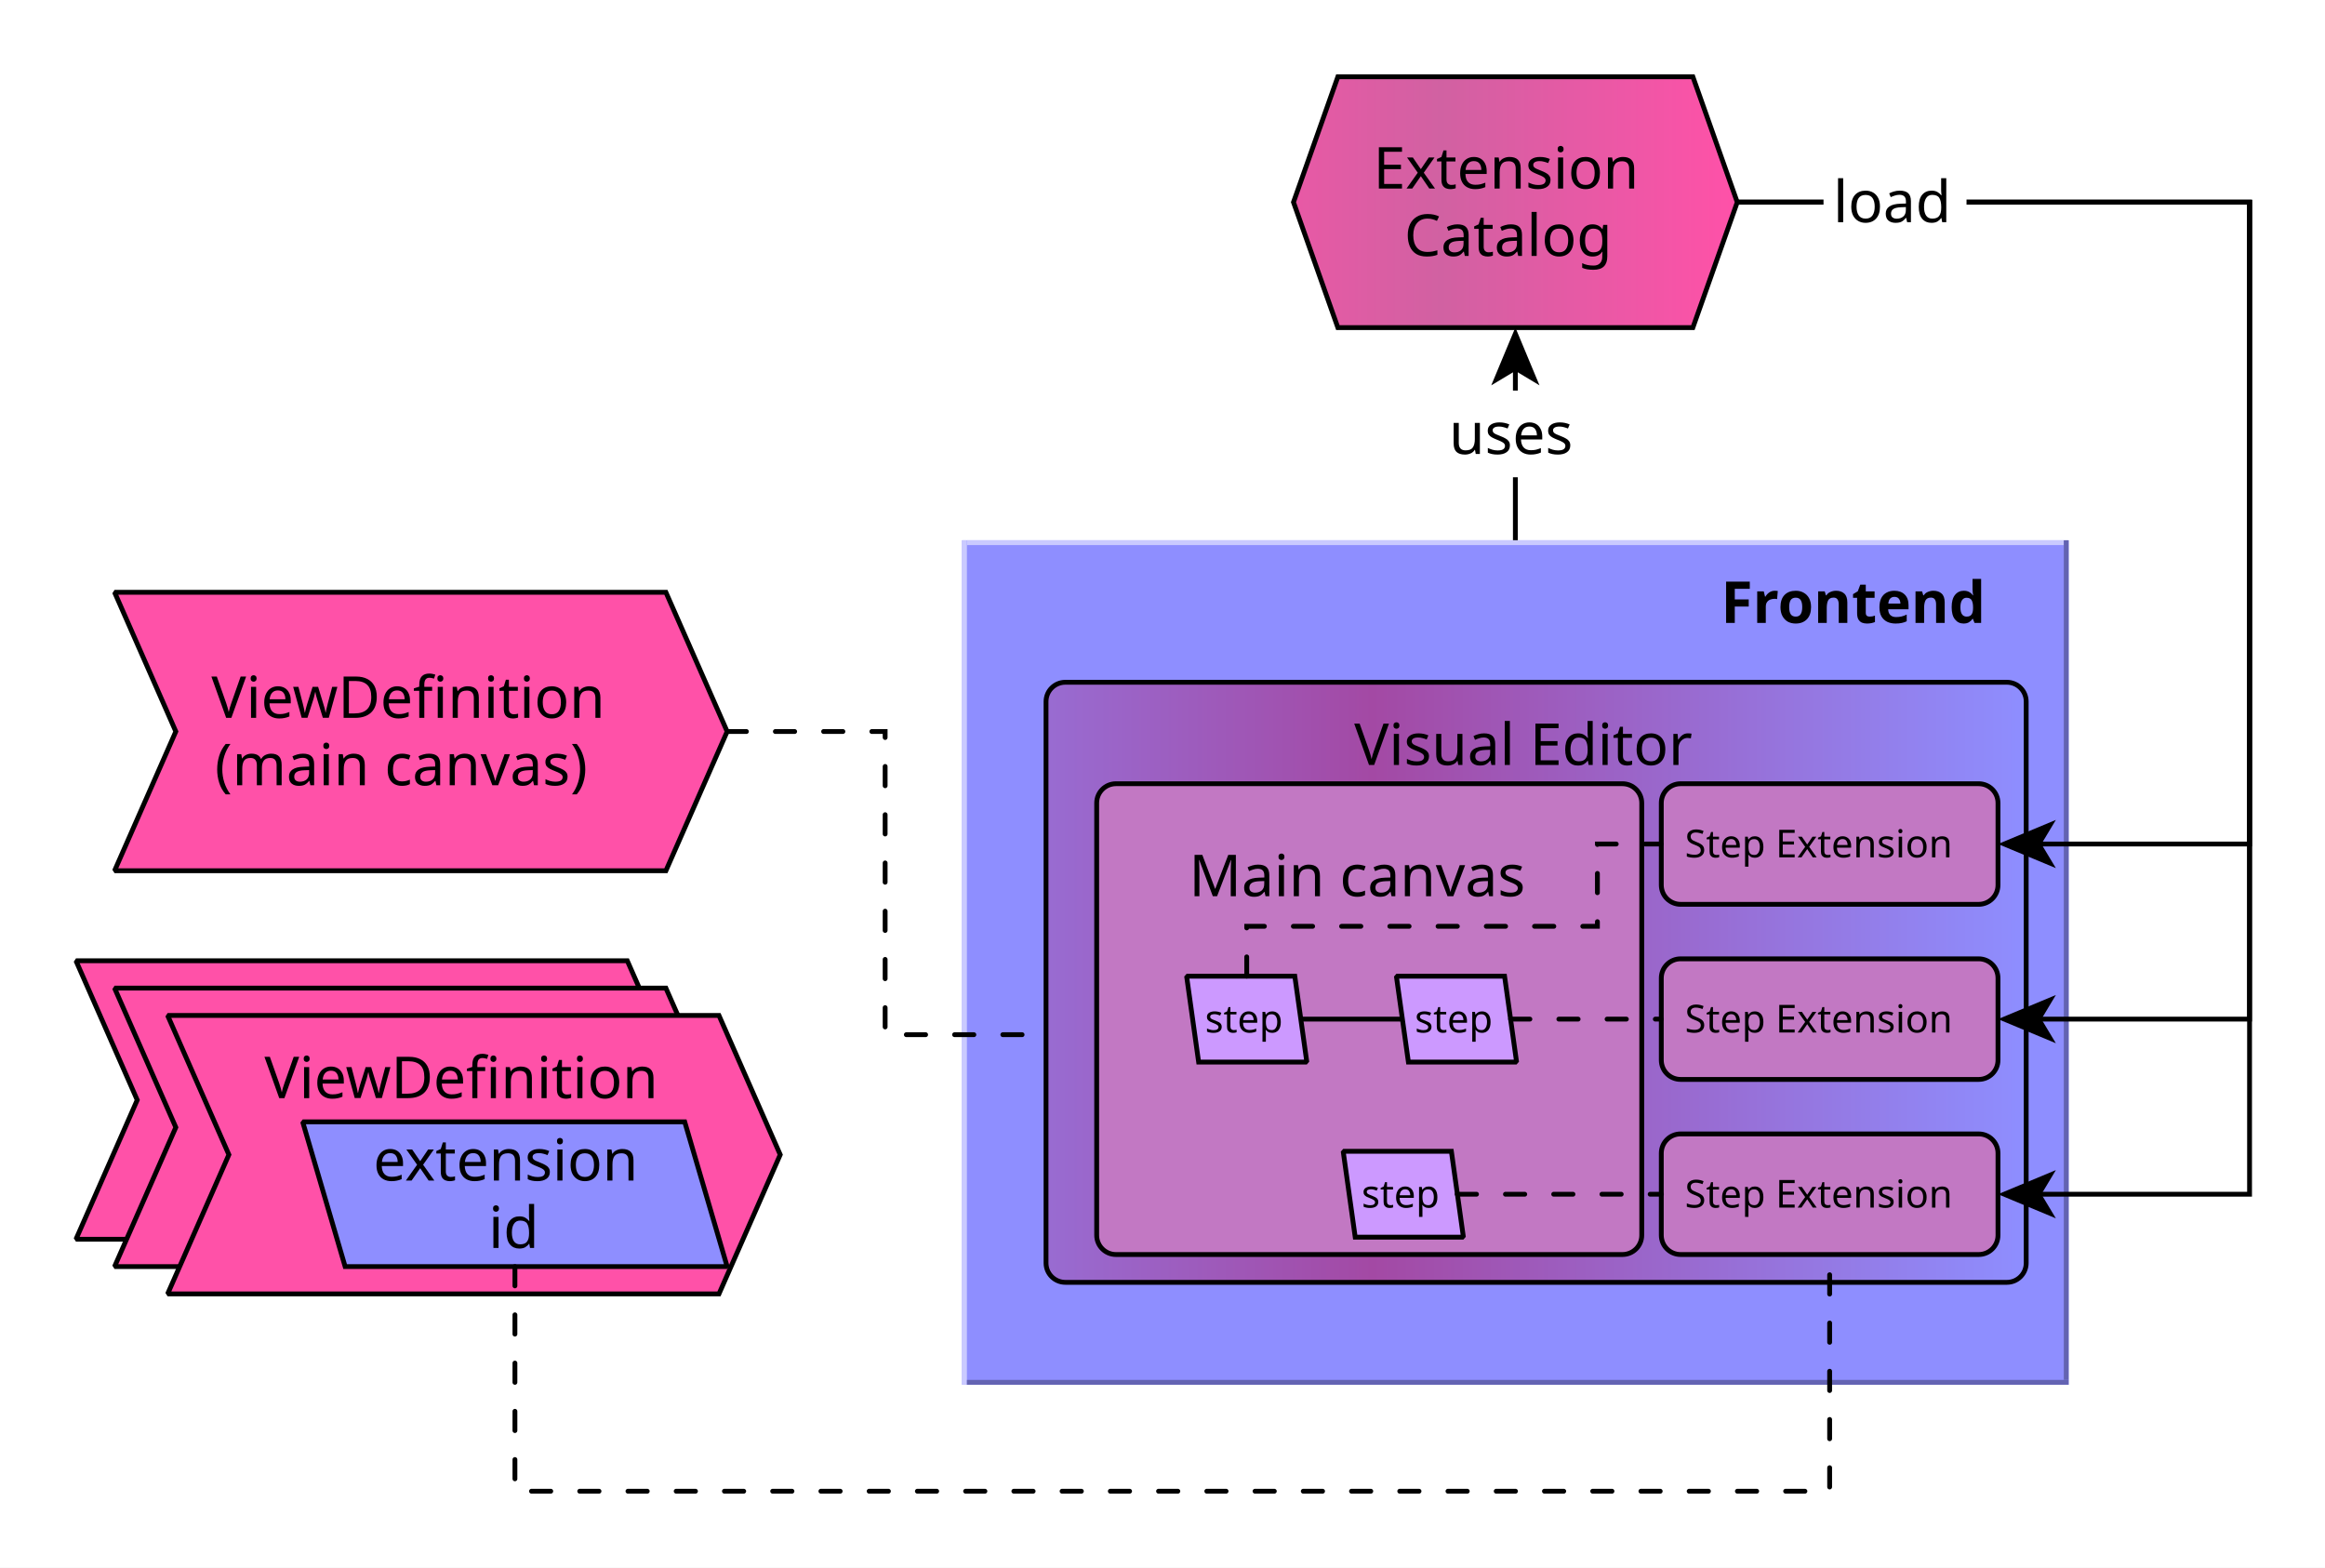
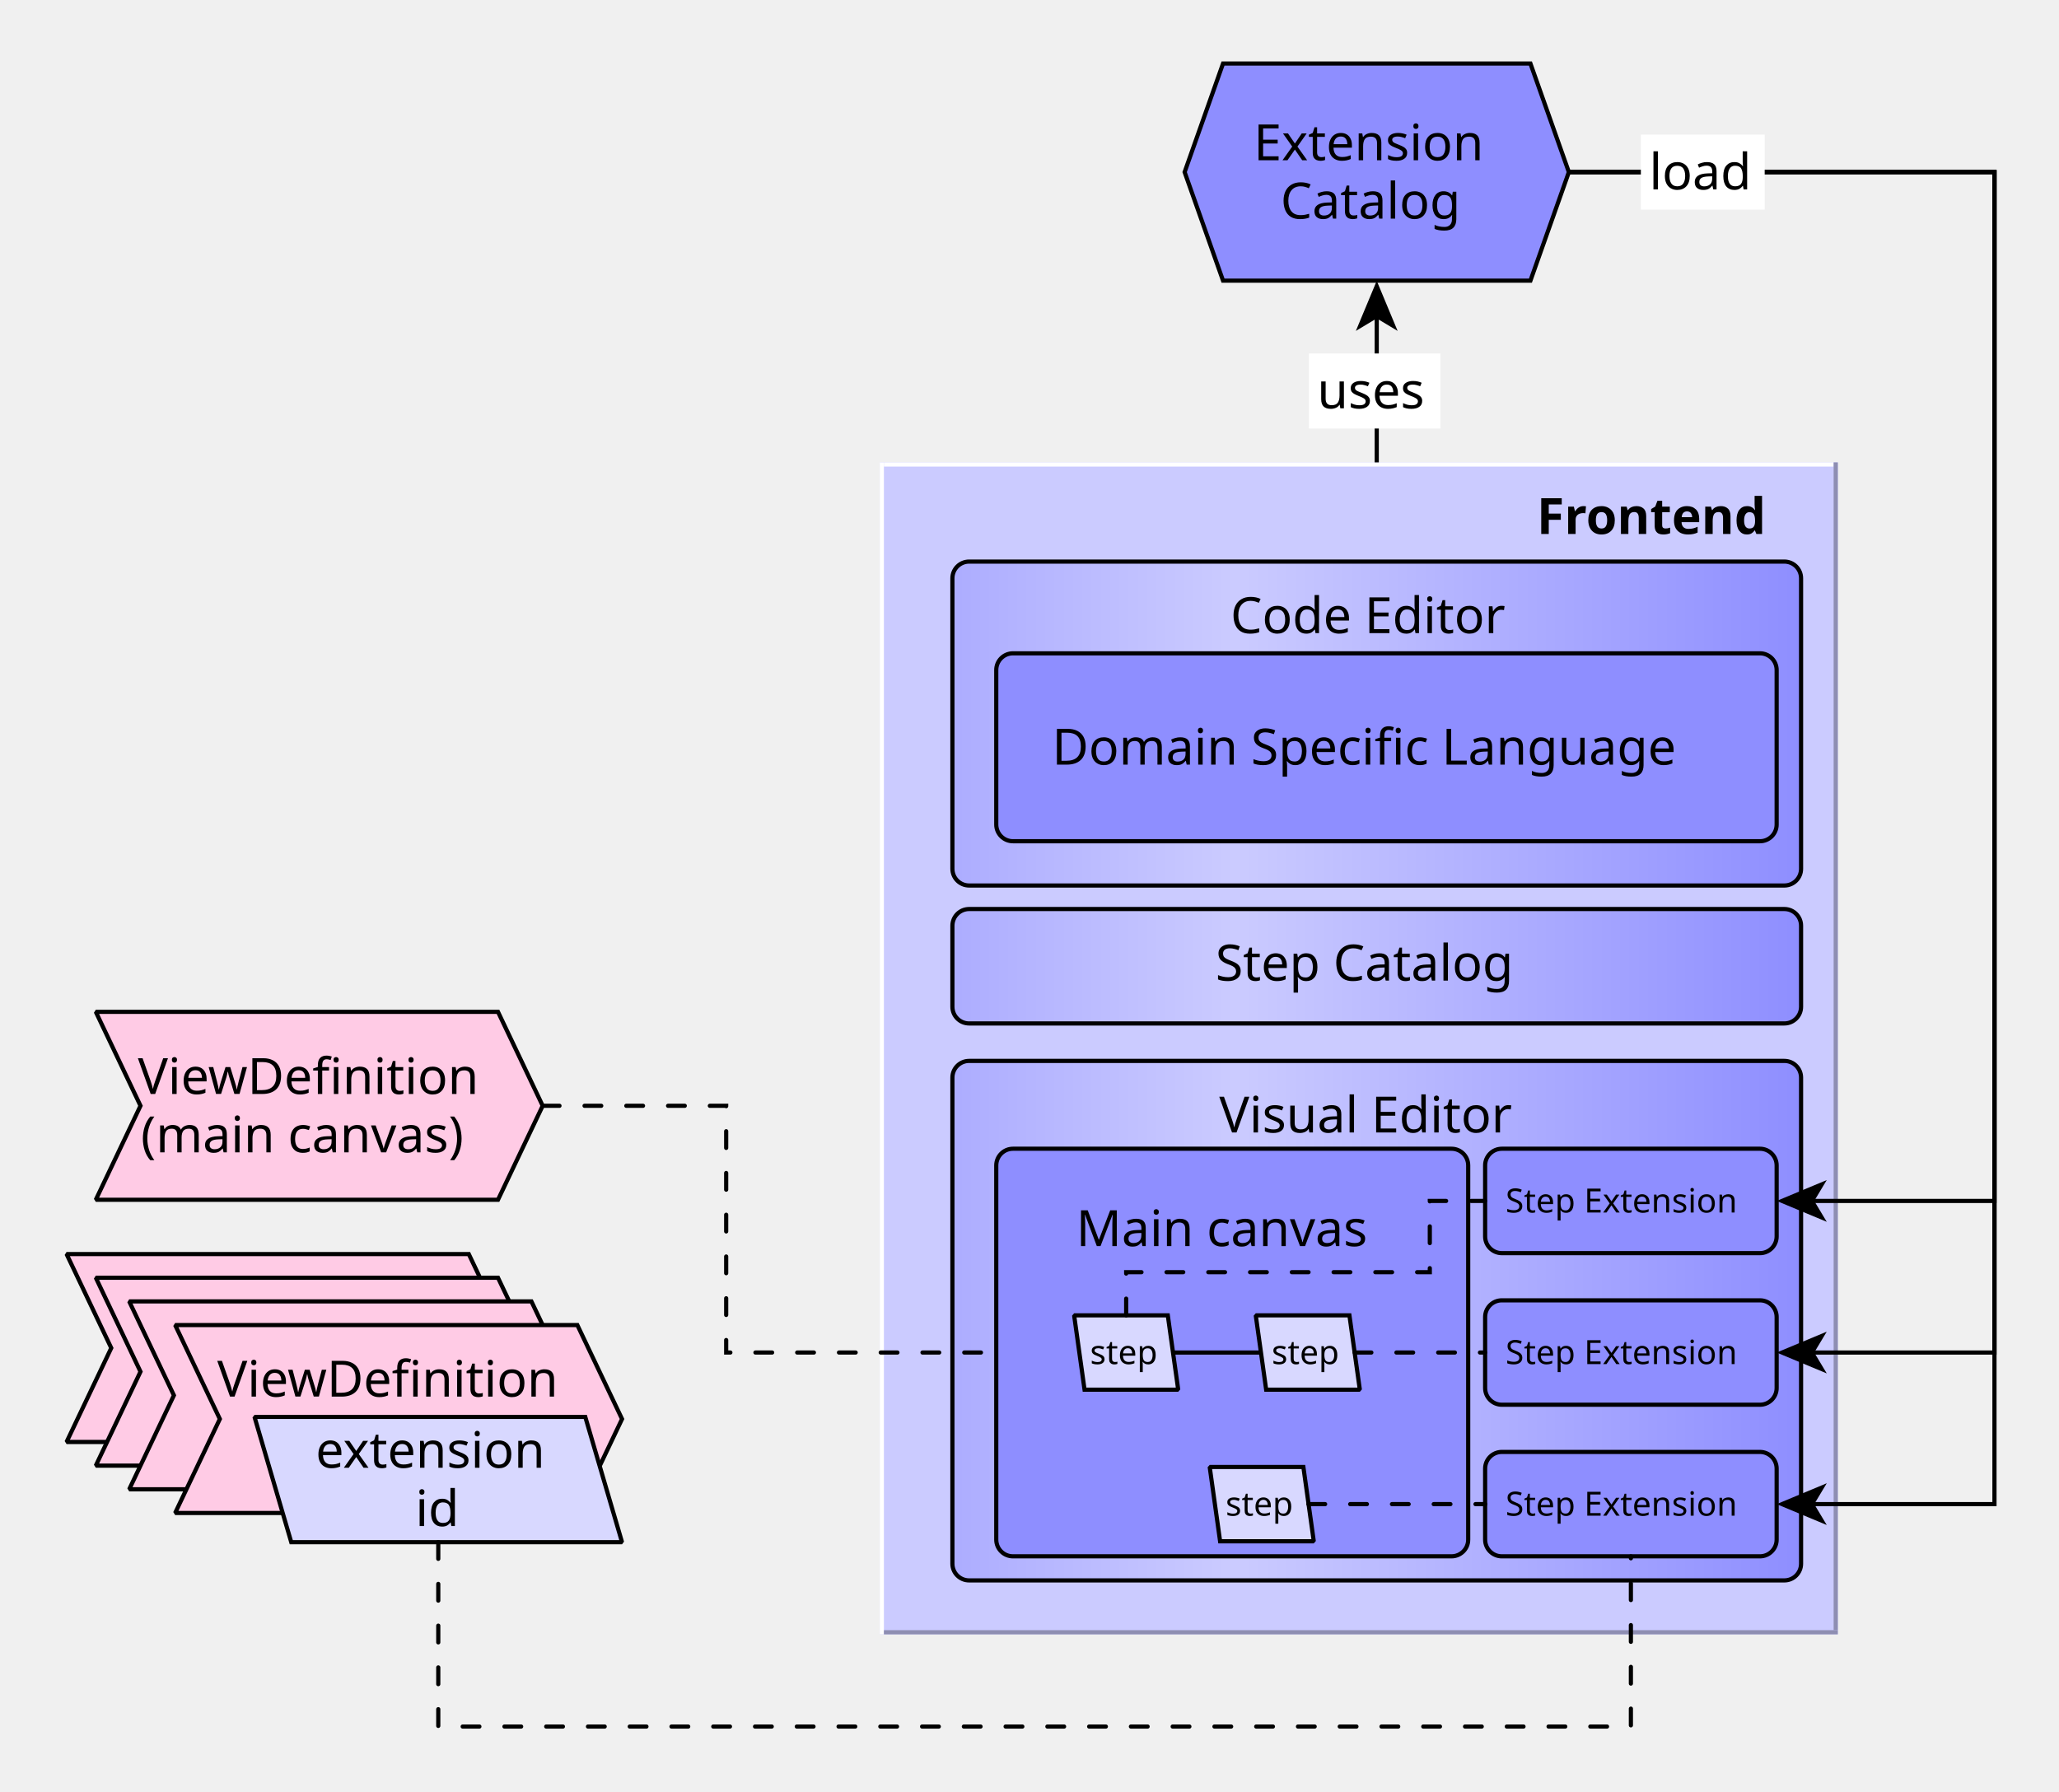
- <svg xmlns="http://www.w3.org/2000/svg" fill-opacity="1" color-rendering="auto" color-interpolation="auto" text-rendering="auto" stroke="black" stroke-linecap="square" width="482" stroke-miterlimit="10" shape-rendering="auto" stroke-opacity="1" fill="black" stroke-dasharray="none" font-weight="normal" stroke-width="1" height="325" font-family="'Dialog'" font-style="normal" stroke-linejoin="miter" font-size="12px" stroke-dashoffset="0" image-rendering="auto">
+ <svg xmlns="http://www.w3.org/2000/svg" fill-opacity="1" color-rendering="auto" color-interpolation="auto" text-rendering="auto" stroke="black" stroke-linecap="square" width="493" stroke-miterlimit="10" shape-rendering="auto" stroke-opacity="1" fill="black" stroke-dasharray="none" font-weight="normal" stroke-width="1" height="429" font-family="'Dialog'" font-style="normal" stroke-linejoin="miter" font-size="12px" stroke-dashoffset="0" image-rendering="auto">
  <defs id="genericDefs" />
  <g>
    <defs id="defs1">
-       <linearGradient x1="927.92" gradientUnits="userSpaceOnUse" x2="1080.854" y1="348" y2="348" id="linearGradient1" spreadMethod="reflect">
-         <stop stop-opacity="1" stop-color="rgb(142,142,255)" offset="0%" />
+       <linearGradient x1="340.774" gradientUnits="userSpaceOnUse" x2="476.241" y1="330.473" y2="330.473" id="linearGradient1" spreadMethod="reflect">
+         <stop stop-opacity="1" stop-color="rgb(203,203,255)" offset="0%" />
        <stop stop-opacity="1" stop-color="rgb(142,142,255)" offset="100%" />
      </linearGradient>
-       <linearGradient x1="950.82" gradientUnits="userSpaceOnUse" x2="1012.154" y1="251.917" y2="251.917" id="linearGradient2" spreadMethod="reflect">
-         <stop stop-opacity="1" stop-color="rgb(209,97,162)" offset="0%" />
-         <stop stop-opacity="1" stop-color="rgb(255,81,168)" offset="100%" />
+       <linearGradient x1="340.774" gradientUnits="userSpaceOnUse" x2="476.241" y1="450.04" y2="450.04" id="linearGradient2" spreadMethod="reflect">
+         <stop stop-opacity="1" stop-color="rgb(203,203,255)" offset="0%" />
+         <stop stop-opacity="1" stop-color="rgb(142,142,255)" offset="100%" />
      </linearGradient>
-       <linearGradient x1="936.587" gradientUnits="userSpaceOnUse" x2="1072.054" y1="377.44" y2="377.44" id="linearGradient3" spreadMethod="reflect">
-         <stop stop-opacity="1" stop-color="rgb(163,73,164)" offset="0%" />
+       <linearGradient x1="340.774" gradientUnits="userSpaceOnUse" x2="476.241" y1="413.673" y2="413.673" id="linearGradient3" spreadMethod="reflect">
+         <stop stop-opacity="1" stop-color="rgb(203,203,255)" offset="0%" />
        <stop stop-opacity="1" stop-color="rgb(142,142,255)" offset="100%" />
      </linearGradient>
      <clipPath clipPathUnits="userSpaceOnUse" id="clipPath1">
-         <path d="M0 0 L482 0 L482 325 L0 325 L0 0 Z" />
+         <path d="M0 0 L493 0 L493 429 L0 429 L0 0 Z" />
      </clipPath>
      <clipPath clipPathUnits="userSpaceOnUse" id="clipPath2">
-         <path d="M652 236 L1134 236 L1134 561 L652 561 L652 236 Z" />
+         <path d="M45 196 L538 196 L538 625 L45 625 L45 196 Z" />
      </clipPath>
    </defs>
-     <g fill="white" text-rendering="geometricPrecision" shape-rendering="geometricPrecision" transform="translate(-652,-236)" stroke="white">
-       <rect x="652" width="482" height="325" y="236" clip-path="url(#clipPath2)" stroke="none" />
+     <g fill="rgb(203,203,255)" text-rendering="geometricPrecision" shape-rendering="geometricPrecision" transform="matrix(1,0,0,1,-45,-196)" stroke="rgb(203,203,255)">
+       <rect x="255.641" width="229.4" height="280.633" y="306.723" clip-path="url(#clipPath2)" stroke="none" />
    </g>
-     <g fill="url(#linearGradient1)" text-rendering="geometricPrecision" shape-rendering="geometricPrecision" transform="matrix(1,0,0,1,-652,-236)" stroke="url(#linearGradient1)">
-       <rect x="851.454" width="229.4" height="175.067" y="348" clip-path="url(#clipPath2)" stroke="none" />
-       <rect x="851.454" y="348" clip-path="url(#clipPath2)" fill="rgb(202,202,255)" width="1" height="175.067" stroke="none" />
-       <rect x="852.454" y="348" clip-path="url(#clipPath2)" fill="rgb(202,202,255)" width="227.4" height="1" stroke="none" />
-       <rect x="852.454" y="522.067" clip-path="url(#clipPath2)" fill="rgb(99,99,178)" width="228.4" height="1" stroke="none" />
-       <rect x="1079.854" y="348" clip-path="url(#clipPath2)" fill="rgb(99,99,178)" width="1" height="174.067" stroke="none" />
+     <g fill="white" text-rendering="geometricPrecision" shape-rendering="geometricPrecision" transform="matrix(1,0,0,1,-45,-196)" stroke="white">
+       <rect x="255.641" width="1" height="280.633" y="306.723" clip-path="url(#clipPath2)" stroke="none" />
+       <rect x="256.641" width="227.4" height="1" y="306.723" clip-path="url(#clipPath2)" stroke="none" />
+       <rect x="256.641" y="586.357" clip-path="url(#clipPath2)" fill="rgb(142,142,178)" width="228.4" height="1" stroke="none" />
+       <rect x="484.041" y="306.723" clip-path="url(#clipPath2)" fill="rgb(142,142,178)" width="1" height="279.633" stroke="none" />
    </g>
-     <g stroke-linecap="butt" transform="matrix(1,0,0,1,-652,-236)" text-rendering="geometricPrecision" font-family="sans-serif" shape-rendering="geometricPrecision" font-weight="bold" stroke-miterlimit="1.45">
-       <text x="1008.766" xml:space="preserve" y="365.139" clip-path="url(#clipPath2)" stroke="none">Frontend </text>
+     <g stroke-linecap="butt" transform="matrix(1,0,0,1,-45,-196)" text-rendering="geometricPrecision" font-family="sans-serif" shape-rendering="geometricPrecision" font-weight="bold" stroke-miterlimit="1.45">
+       <text x="412.953" xml:space="preserve" y="323.862" clip-path="url(#clipPath2)" stroke="none">Frontend </text>
    </g>
-     <g fill="url(#linearGradient2)" text-rendering="geometricPrecision" shape-rendering="geometricPrecision" transform="matrix(1,0,0,1,-652,-236)" stroke="url(#linearGradient2)">
-       <path d="M920.154 277.917 L929.354 251.917 L1002.954 251.917 L1012.154 277.917 L1002.954 303.917 L929.354 303.917 Z" fill-rule="evenodd" clip-path="url(#clipPath2)" stroke="none" />
+     <g fill="rgb(142,142,255)" text-rendering="geometricPrecision" shape-rendering="geometricPrecision" transform="matrix(1,0,0,1,-45,-196)" stroke="rgb(142,142,255)">
+       <path d="M328.641 237.207 L337.841 211.207 L411.441 211.207 L420.641 237.207 L411.441 263.207 L337.841 263.207 Z" fill-rule="evenodd" clip-path="url(#clipPath2)" stroke="none" />
    </g>
-     <g text-rendering="geometricPrecision" stroke-miterlimit="1.45" shape-rendering="geometricPrecision" transform="matrix(1,0,0,1,-652,-236)" stroke-linecap="butt">
-       <path fill="none" d="M920.154 277.917 L929.354 251.917 L1002.954 251.917 L1012.154 277.917 L1002.954 303.917 L929.354 303.917 Z" fill-rule="evenodd" clip-path="url(#clipPath2)" />
-       <text x="936.699" xml:space="preserve" y="275.087" clip-path="url(#clipPath2)" font-family="sans-serif" stroke="none">Extension</text>
-       <text x="943.112" xml:space="preserve" y="289.055" clip-path="url(#clipPath2)" font-family="sans-serif" stroke="none">Catalog</text>
+     <g text-rendering="geometricPrecision" stroke-miterlimit="1.45" shape-rendering="geometricPrecision" transform="matrix(1,0,0,1,-45,-196)" stroke-linecap="butt">
+       <path fill="none" d="M328.641 237.207 L337.841 211.207 L411.441 211.207 L420.641 237.207 L411.441 263.207 L337.841 263.207 Z" fill-rule="evenodd" clip-path="url(#clipPath2)" />
+       <text x="345.186" xml:space="preserve" y="234.377" clip-path="url(#clipPath2)" font-family="sans-serif" stroke="none">Extension</text>
+       <text x="351.599" xml:space="preserve" y="248.345" clip-path="url(#clipPath2)" font-family="sans-serif" stroke="none">Catalog</text>
    </g>
-     <g fill="url(#linearGradient3)" text-rendering="geometricPrecision" shape-rendering="geometricPrecision" transform="matrix(1,0,0,1,-652,-236)" stroke="url(#linearGradient3)">
-       <rect x="868.854" y="377.44" clip-path="url(#clipPath2)" width="203.2" rx="4" ry="4" height="124.4" stroke="none" />
+     <g fill="url(#linearGradient1)" text-rendering="geometricPrecision" shape-rendering="geometricPrecision" transform="matrix(1,0,0,1,-45,-196)" stroke="url(#linearGradient1)">
+       <rect x="273.041" y="330.473" clip-path="url(#clipPath2)" width="203.2" rx="4" ry="4" height="77.567" stroke="none" />
    </g>
-     <g text-rendering="geometricPrecision" stroke-miterlimit="1.45" shape-rendering="geometricPrecision" transform="matrix(1,0,0,1,-652,-236)" stroke-linecap="butt">
-       <rect x="868.854" y="377.44" clip-path="url(#clipPath2)" fill="none" width="203.2" rx="4" ry="4" height="124.4" />
-       <text x="932.746" xml:space="preserve" y="394.579" clip-path="url(#clipPath2)" font-family="sans-serif" stroke="none">Visual Editor</text>
+     <g text-rendering="geometricPrecision" stroke-miterlimit="1.45" shape-rendering="geometricPrecision" transform="matrix(1,0,0,1,-45,-196)" stroke-linecap="butt">
+       <rect x="273.041" y="330.473" clip-path="url(#clipPath2)" fill="none" width="203.2" rx="4" ry="4" height="77.567" />
+       <text x="339.617" xml:space="preserve" y="347.612" clip-path="url(#clipPath2)" font-family="sans-serif" stroke="none">Code Editor</text>
    </g>
-     <g fill="rgb(194,120,195)" text-rendering="geometricPrecision" shape-rendering="geometricPrecision" transform="matrix(1,0,0,1,-652,-236)" stroke="rgb(194,120,195)">
-       <rect x="879.354" y="398.473" clip-path="url(#clipPath2)" width="113" rx="4" ry="4" height="97.6" stroke="none" />
+     <g fill="url(#linearGradient2)" text-rendering="geometricPrecision" shape-rendering="geometricPrecision" transform="matrix(1,0,0,1,-45,-196)" stroke="url(#linearGradient2)">
+       <rect x="273.041" y="450.04" clip-path="url(#clipPath2)" width="203.2" rx="4" ry="4" height="124.4" stroke="none" />
    </g>
-     <g text-rendering="geometricPrecision" stroke-miterlimit="1.45" shape-rendering="geometricPrecision" transform="matrix(1,0,0,1,-652,-236)" stroke-linecap="butt">
-       <rect x="879.354" y="398.473" clip-path="url(#clipPath2)" fill="none" width="113" rx="4" ry="4" height="97.6" />
-       <text x="898.491" xml:space="preserve" y="421.788" clip-path="url(#clipPath2)" font-family="sans-serif" stroke="none">Main canvas</text>
+     <g text-rendering="geometricPrecision" stroke-miterlimit="1.45" shape-rendering="geometricPrecision" transform="matrix(1,0,0,1,-45,-196)" stroke-linecap="butt">
+       <rect x="273.041" y="450.04" clip-path="url(#clipPath2)" fill="none" width="203.2" rx="4" ry="4" height="124.4" />
+       <text x="336.933" xml:space="preserve" y="467.179" clip-path="url(#clipPath2)" font-family="sans-serif" stroke="none">Visual Editor</text>
    </g>
-     <g fill="rgb(194,120,195)" text-rendering="geometricPrecision" shape-rendering="geometricPrecision" transform="matrix(1,0,0,1,-652,-236)" stroke="rgb(194,120,195)">
-       <rect x="996.407" y="398.473" clip-path="url(#clipPath2)" width="69.8" rx="4" ry="4" height="25" stroke="none" />
+     <g fill="url(#linearGradient3)" text-rendering="geometricPrecision" shape-rendering="geometricPrecision" transform="matrix(1,0,0,1,-45,-196)" stroke="url(#linearGradient3)">
+       <rect x="273.041" y="413.673" clip-path="url(#clipPath2)" width="203.2" rx="4" ry="4" height="27.4" stroke="none" />
    </g>
-     <g text-rendering="geometricPrecision" stroke-miterlimit="1.45" shape-rendering="geometricPrecision" transform="matrix(1,0,0,1,-652,-236)" stroke-linecap="butt">
-       <rect x="996.407" y="398.473" clip-path="url(#clipPath2)" fill="none" width="69.8" rx="4" ry="4" height="25" />
-       <text x="1001.292" font-size="8px" y="413.743" clip-path="url(#clipPath2)" font-family="sans-serif" stroke="none" xml:space="preserve">Step Extension</text>
+     <g text-rendering="geometricPrecision" stroke-miterlimit="1.45" shape-rendering="geometricPrecision" transform="matrix(1,0,0,1,-45,-196)" stroke-linecap="butt">
+       <rect x="273.041" y="413.673" clip-path="url(#clipPath2)" fill="none" width="203.2" rx="4" ry="4" height="27.4" />
+       <text x="336.031" xml:space="preserve" y="430.812" clip-path="url(#clipPath2)" font-family="sans-serif" stroke="none">Step Catalog</text>
    </g>
-     <g fill="rgb(194,120,195)" text-rendering="geometricPrecision" shape-rendering="geometricPrecision" transform="matrix(1,0,0,1,-652,-236)" stroke="rgb(194,120,195)">
-       <rect x="996.407" y="434.773" clip-path="url(#clipPath2)" width="69.8" rx="4" ry="4" height="25" stroke="none" />
+     <g fill="rgb(142,142,255)" text-rendering="geometricPrecision" shape-rendering="geometricPrecision" transform="matrix(1,0,0,1,-45,-196)" stroke="rgb(142,142,255)">
+       <rect x="283.541" y="471.073" clip-path="url(#clipPath2)" width="113" rx="4" ry="4" height="97.6" stroke="none" />
    </g>
-     <g text-rendering="geometricPrecision" stroke-miterlimit="1.45" shape-rendering="geometricPrecision" transform="matrix(1,0,0,1,-652,-236)" stroke-linecap="butt">
-       <rect x="996.407" y="434.773" clip-path="url(#clipPath2)" fill="none" width="69.8" rx="4" ry="4" height="25" />
-       <text x="1001.292" font-size="8px" y="450.043" clip-path="url(#clipPath2)" font-family="sans-serif" stroke="none" xml:space="preserve">Step Extension</text>
+     <g text-rendering="geometricPrecision" stroke-miterlimit="1.45" shape-rendering="geometricPrecision" transform="matrix(1,0,0,1,-45,-196)" stroke-linecap="butt">
+       <rect x="283.541" y="471.073" clip-path="url(#clipPath2)" fill="none" width="113" rx="4" ry="4" height="97.6" />
+       <text x="302.679" xml:space="preserve" y="494.388" clip-path="url(#clipPath2)" font-family="sans-serif" stroke="none">Main canvas</text>
    </g>
-     <g fill="rgb(194,120,195)" text-rendering="geometricPrecision" shape-rendering="geometricPrecision" transform="matrix(1,0,0,1,-652,-236)" stroke="rgb(194,120,195)">
-       <rect x="996.407" y="471.073" clip-path="url(#clipPath2)" width="69.8" rx="4" ry="4" height="25" stroke="none" />
+     <g fill="rgb(142,142,255)" text-rendering="geometricPrecision" shape-rendering="geometricPrecision" transform="matrix(1,0,0,1,-45,-196)" stroke="rgb(142,142,255)">
+       <rect x="400.595" y="471.073" clip-path="url(#clipPath2)" width="69.8" rx="4" ry="4" height="25" stroke="none" />
    </g>
-     <g text-rendering="geometricPrecision" stroke-miterlimit="1.45" shape-rendering="geometricPrecision" transform="matrix(1,0,0,1,-652,-236)" stroke-linecap="butt">
-       <rect x="996.407" y="471.073" clip-path="url(#clipPath2)" fill="none" width="69.8" rx="4" ry="4" height="25" />
-       <text x="1001.292" font-size="8px" y="486.343" clip-path="url(#clipPath2)" font-family="sans-serif" stroke="none" xml:space="preserve">Step Extension</text>
+     <g text-rendering="geometricPrecision" stroke-miterlimit="1.45" shape-rendering="geometricPrecision" transform="matrix(1,0,0,1,-45,-196)" stroke-linecap="butt">
+       <rect x="400.595" y="471.073" clip-path="url(#clipPath2)" fill="none" width="69.8" rx="4" ry="4" height="25" />
+       <text x="405.479" font-size="8px" y="486.343" clip-path="url(#clipPath2)" font-family="sans-serif" stroke="none" xml:space="preserve">Step Extension</text>
    </g>
-     <g fill="rgb(204,153,255)" text-rendering="geometricPrecision" shape-rendering="geometricPrecision" transform="matrix(1,0,0,1,-652,-236)" stroke="rgb(204,153,255)">
-       <path d="M898 438.373 L920.428 438.373 L922.92 456.173 L900.492 456.173 Z" fill-rule="evenodd" clip-path="url(#clipPath2)" stroke="none" />
+     <g fill="rgb(142,142,255)" text-rendering="geometricPrecision" shape-rendering="geometricPrecision" transform="matrix(1,0,0,1,-45,-196)" stroke="rgb(142,142,255)">
+       <rect x="400.595" y="507.373" clip-path="url(#clipPath2)" width="69.8" rx="4" ry="4" height="25" stroke="none" />
    </g>
-     <g text-rendering="geometricPrecision" stroke-miterlimit="1.45" shape-rendering="geometricPrecision" transform="matrix(1,0,0,1,-652,-236)" stroke-linecap="butt">
-       <path fill="none" d="M898 438.373 L920.428 438.373 L922.92 456.173 L900.492 456.173 Z" fill-rule="evenodd" clip-path="url(#clipPath2)" />
-       <text x="901.808" font-size="8px" y="450.043" clip-path="url(#clipPath2)" font-family="sans-serif" stroke="none" xml:space="preserve">step</text>
+     <g text-rendering="geometricPrecision" stroke-miterlimit="1.45" shape-rendering="geometricPrecision" transform="matrix(1,0,0,1,-45,-196)" stroke-linecap="butt">
+       <rect x="400.595" y="507.373" clip-path="url(#clipPath2)" fill="none" width="69.8" rx="4" ry="4" height="25" />
+       <text x="405.479" font-size="8px" y="522.643" clip-path="url(#clipPath2)" font-family="sans-serif" stroke="none" xml:space="preserve">Step Extension</text>
    </g>
-     <g fill="rgb(204,153,255)" text-rendering="geometricPrecision" shape-rendering="geometricPrecision" transform="matrix(1,0,0,1,-652,-236)" stroke="rgb(204,153,255)">
-       <path d="M941.487 438.373 L963.915 438.373 L966.407 456.173 L943.979 456.173 Z" fill-rule="evenodd" clip-path="url(#clipPath2)" stroke="none" />
+     <g fill="rgb(142,142,255)" text-rendering="geometricPrecision" shape-rendering="geometricPrecision" transform="matrix(1,0,0,1,-45,-196)" stroke="rgb(142,142,255)">
+       <rect x="400.595" y="543.673" clip-path="url(#clipPath2)" width="69.8" rx="4" ry="4" height="25" stroke="none" />
    </g>
-     <g text-rendering="geometricPrecision" stroke-miterlimit="1.45" shape-rendering="geometricPrecision" transform="matrix(1,0,0,1,-652,-236)" stroke-linecap="butt">
-       <path fill="none" d="M941.487 438.373 L963.915 438.373 L966.407 456.173 L943.979 456.173 Z" fill-rule="evenodd" clip-path="url(#clipPath2)" />
-       <text x="945.295" font-size="8px" y="450.043" clip-path="url(#clipPath2)" font-family="sans-serif" stroke="none" xml:space="preserve">step</text>
+     <g text-rendering="geometricPrecision" stroke-miterlimit="1.45" shape-rendering="geometricPrecision" transform="matrix(1,0,0,1,-45,-196)" stroke-linecap="butt">
+       <rect x="400.595" y="543.673" clip-path="url(#clipPath2)" fill="none" width="69.8" rx="4" ry="4" height="25" />
+       <text x="405.479" font-size="8px" y="558.943" clip-path="url(#clipPath2)" font-family="sans-serif" stroke="none" xml:space="preserve">Step Extension</text>
    </g>
-     <g fill="rgb(204,153,255)" text-rendering="geometricPrecision" shape-rendering="geometricPrecision" transform="matrix(1,0,0,1,-652,-236)" stroke="rgb(204,153,255)">
-       <path d="M930.46 474.673 L952.888 474.673 L955.38 492.473 L932.952 492.473 Z" fill-rule="evenodd" clip-path="url(#clipPath2)" stroke="none" />
+     <g fill="rgb(142,142,255)" text-rendering="geometricPrecision" shape-rendering="geometricPrecision" transform="matrix(1,0,0,1,-45,-196)" stroke="rgb(142,142,255)">
+       <rect x="283.541" y="352.44" clip-path="url(#clipPath2)" width="186.854" rx="4" ry="4" height="45" stroke="none" />
    </g>
-     <g text-rendering="geometricPrecision" stroke-miterlimit="1.45" shape-rendering="geometricPrecision" transform="matrix(1,0,0,1,-652,-236)" stroke-linecap="butt">
-       <path fill="none" d="M930.46 474.673 L952.888 474.673 L955.38 492.473 L932.952 492.473 Z" fill-rule="evenodd" clip-path="url(#clipPath2)" />
-       <text x="934.268" font-size="8px" y="486.343" clip-path="url(#clipPath2)" font-family="sans-serif" stroke="none" xml:space="preserve">step</text>
+     <g text-rendering="geometricPrecision" stroke-miterlimit="1.45" shape-rendering="geometricPrecision" transform="matrix(1,0,0,1,-45,-196)" stroke-linecap="butt">
+       <rect x="283.541" y="352.44" clip-path="url(#clipPath2)" fill="none" width="186.854" rx="4" ry="4" height="45" />
+       <text x="296.909" xml:space="preserve" y="379.094" clip-path="url(#clipPath2)" font-family="sans-serif" stroke="none">Domain Specific Language</text>
    </g>
-     <g fill="rgb(255,81,168)" text-rendering="geometricPrecision" shape-rendering="geometricPrecision" transform="matrix(1,0,0,1,-652,-236)" stroke="rgb(255,81,168)">
-       <path d="M675.75 358.787 L790.05 358.787 L802.75 387.65 L790.05 416.513 L675.75 416.513 L688.45 387.65 Z" fill-rule="evenodd" clip-path="url(#clipPath2)" stroke="none" />
+     <g fill="rgb(216,216,255)" text-rendering="geometricPrecision" shape-rendering="geometricPrecision" transform="matrix(1,0,0,1,-45,-196)" stroke="rgb(216,216,255)">
+       <path d="M302.188 510.973 L324.615 510.973 L327.108 528.773 L304.68 528.773 Z" fill-rule="evenodd" clip-path="url(#clipPath2)" stroke="none" />
    </g>
-     <g text-rendering="geometricPrecision" stroke-miterlimit="1.45" shape-rendering="geometricPrecision" transform="matrix(1,0,0,1,-652,-236)" stroke-linecap="butt">
-       <path fill="none" d="M675.75 358.787 L790.05 358.787 L802.75 387.65 L790.05 416.513 L675.75 416.513 L688.45 387.65 Z" fill-rule="evenodd" clip-path="url(#clipPath2)" />
-       <text x="695.826" xml:space="preserve" y="384.82" clip-path="url(#clipPath2)" font-family="sans-serif" stroke="none">ViewDefinition</text>
-       <text x="696.538" xml:space="preserve" y="398.789" clip-path="url(#clipPath2)" font-family="sans-serif" stroke="none">(main canvas)</text>
+     <g text-rendering="geometricPrecision" stroke-miterlimit="1.45" shape-rendering="geometricPrecision" transform="matrix(1,0,0,1,-45,-196)" stroke-linecap="butt">
+       <path fill="none" d="M302.188 510.973 L324.615 510.973 L327.108 528.773 L304.68 528.773 Z" fill-rule="evenodd" clip-path="url(#clipPath2)" />
+       <text x="305.995" font-size="8px" y="522.643" clip-path="url(#clipPath2)" font-family="sans-serif" stroke="none" xml:space="preserve">step</text>
    </g>
-     <g fill="rgb(255,81,168)" text-rendering="geometricPrecision" shape-rendering="geometricPrecision" transform="matrix(1,0,0,1,-652,-236)" stroke="rgb(255,81,168)">
-       <path d="M667.75 435.18 L782.05 435.18 L794.75 464.043 L782.05 492.907 L667.75 492.907 L680.45 464.043 Z" fill-rule="evenodd" clip-path="url(#clipPath2)" stroke="none" />
+     <g fill="rgb(216,216,255)" text-rendering="geometricPrecision" shape-rendering="geometricPrecision" transform="matrix(1,0,0,1,-45,-196)" stroke="rgb(216,216,255)">
+       <path d="M345.675 510.973 L368.103 510.973 L370.595 528.773 L348.167 528.773 Z" fill-rule="evenodd" clip-path="url(#clipPath2)" stroke="none" />
    </g>
-     <g text-rendering="geometricPrecision" stroke-miterlimit="1.45" shape-rendering="geometricPrecision" transform="matrix(1,0,0,1,-652,-236)" stroke-linecap="butt">
-       <path fill="none" d="M667.75 435.18 L782.05 435.18 L794.75 464.043 L782.05 492.907 L667.75 492.907 L680.45 464.043 Z" fill-rule="evenodd" clip-path="url(#clipPath2)" />
+     <g text-rendering="geometricPrecision" stroke-miterlimit="1.45" shape-rendering="geometricPrecision" transform="matrix(1,0,0,1,-45,-196)" stroke-linecap="butt">
+       <path fill="none" d="M345.675 510.973 L368.103 510.973 L370.595 528.773 L348.167 528.773 Z" fill-rule="evenodd" clip-path="url(#clipPath2)" />
+       <text x="349.483" font-size="8px" y="522.643" clip-path="url(#clipPath2)" font-family="sans-serif" stroke="none" xml:space="preserve">step</text>
    </g>
-     <g fill="rgb(255,81,168)" text-rendering="geometricPrecision" shape-rendering="geometricPrecision" transform="matrix(1,0,0,1,-652,-236)" stroke="rgb(255,81,168)">
-       <path d="M675.75 440.847 L790.05 440.847 L802.75 469.71 L790.05 498.573 L675.75 498.573 L688.45 469.71 Z" fill-rule="evenodd" clip-path="url(#clipPath2)" stroke="none" />
+     <g fill="rgb(216,216,255)" text-rendering="geometricPrecision" shape-rendering="geometricPrecision" transform="matrix(1,0,0,1,-45,-196)" stroke="rgb(216,216,255)">
+       <path d="M334.647 547.273 L357.075 547.273 L359.567 565.073 L337.139 565.073 Z" fill-rule="evenodd" clip-path="url(#clipPath2)" stroke="none" />
    </g>
-     <g text-rendering="geometricPrecision" stroke-miterlimit="1.45" shape-rendering="geometricPrecision" transform="matrix(1,0,0,1,-652,-236)" stroke-linecap="butt">
-       <path fill="none" d="M675.75 440.847 L790.05 440.847 L802.75 469.71 L790.05 498.573 L675.75 498.573 L688.45 469.71 Z" fill-rule="evenodd" clip-path="url(#clipPath2)" />
+     <g text-rendering="geometricPrecision" stroke-miterlimit="1.45" shape-rendering="geometricPrecision" transform="matrix(1,0,0,1,-45,-196)" stroke-linecap="butt">
+       <path fill="none" d="M334.647 547.273 L357.075 547.273 L359.567 565.073 L337.139 565.073 Z" fill-rule="evenodd" clip-path="url(#clipPath2)" />
+       <text x="338.455" font-size="8px" y="558.943" clip-path="url(#clipPath2)" font-family="sans-serif" stroke="none" xml:space="preserve">step</text>
    </g>
-     <g fill="rgb(255,81,168)" text-rendering="geometricPrecision" shape-rendering="geometricPrecision" transform="matrix(1,0,0,1,-652,-236)" stroke="rgb(255,81,168)">
-       <path d="M686.75 446.513 L801.05 446.513 L813.75 475.377 L801.05 504.24 L686.75 504.24 L699.45 475.377 Z" fill-rule="evenodd" clip-path="url(#clipPath2)" stroke="none" />
+     <g fill="rgb(255,203,229)" text-rendering="geometricPrecision" shape-rendering="geometricPrecision" transform="matrix(1,0,0,1,-45,-196)" stroke="rgb(255,203,229)">
+       <path d="M60.938 496.29 L157.238 496.29 L167.938 518.79 L157.238 541.29 L60.938 541.29 L71.638 518.79 Z" fill-rule="evenodd" clip-path="url(#clipPath2)" stroke="none" />
    </g>
-     <g text-rendering="geometricPrecision" stroke-miterlimit="1.45" shape-rendering="geometricPrecision" transform="matrix(1,0,0,1,-652,-236)" stroke-linecap="butt">
-       <path fill="none" d="M686.75 446.513 L801.05 446.513 L813.75 475.377 L801.05 504.24 L686.75 504.24 L699.45 475.377 Z" fill-rule="evenodd" clip-path="url(#clipPath2)" />
-       <text x="706.826" xml:space="preserve" y="463.652" clip-path="url(#clipPath2)" font-family="sans-serif" stroke="none">ViewDefinition</text>
+     <g text-rendering="geometricPrecision" stroke-miterlimit="1.45" shape-rendering="geometricPrecision" transform="matrix(1,0,0,1,-45,-196)" stroke-linecap="butt">
+       <path fill="none" d="M60.938 496.29 L157.238 496.29 L167.938 518.79 L157.238 541.29 L60.938 541.29 L71.638 518.79 Z" fill-rule="evenodd" clip-path="url(#clipPath2)" />
    </g>
-     <g fill="rgb(142,142,255)" text-rendering="geometricPrecision" shape-rendering="geometricPrecision" transform="matrix(1,0,0,1,-652,-236)" stroke="rgb(142,142,255)">
-       <path d="M714.75 468.573 L793.95 468.573 L802.75 498.573 L723.55 498.573 Z" fill-rule="evenodd" clip-path="url(#clipPath2)" stroke="none" />
+     <g fill="rgb(255,203,229)" text-rendering="geometricPrecision" shape-rendering="geometricPrecision" transform="matrix(1,0,0,1,-45,-196)" stroke="rgb(255,203,229)">
+       <path d="M67.938 501.957 L164.238 501.957 L174.938 524.457 L164.238 546.957 L67.938 546.957 L78.638 524.457 Z" fill-rule="evenodd" clip-path="url(#clipPath2)" stroke="none" />
    </g>
-     <g text-rendering="geometricPrecision" stroke-miterlimit="1.45" shape-rendering="geometricPrecision" transform="matrix(1,0,0,1,-652,-236)" stroke-linecap="butt">
-       <path fill="none" d="M714.75 468.573 L793.95 468.573 L802.75 498.573 L723.55 498.573 Z" fill-rule="evenodd" clip-path="url(#clipPath2)" />
-       <text x="729.394" xml:space="preserve" y="480.743" clip-path="url(#clipPath2)" font-family="sans-serif" stroke="none">extension</text>
-       <text x="753.274" xml:space="preserve" y="494.712" clip-path="url(#clipPath2)" font-family="sans-serif" stroke="none">id</text>
-       <path fill="none" d="M966.154 347.99 L966.154 311.886" clip-path="url(#clipPath2)" />
-       <path d="M966.154 303.886 L961.154 315.886 L966.154 312.886 L971.154 315.886 Z" clip-path="url(#clipPath2)" stroke="none" />
-       <rect x="950.408" y="316.974" clip-path="url(#clipPath2)" fill="white" width="31.492" height="17.969" stroke="none" />
-       <text x="952.408" xml:space="preserve" y="330.113" clip-path="url(#clipPath2)" font-family="sans-serif" stroke="none">uses</text>
-       <path fill="none" d="M1012.12 277.917 L1118.36 277.917 L1118.36 410.973 L1074.205 410.973" clip-path="url(#clipPath2)" />
-       <path d="M1066.205 410.973 L1078.205 415.973 L1075.205 410.973 L1078.205 405.973 Z" clip-path="url(#clipPath2)" stroke="none" />
-       <path fill="none" d="M1012.12 277.917 L1118.36 277.917 L1118.36 447.273 L1074.205 447.273" clip-path="url(#clipPath2)" />
-       <path d="M1066.205 447.273 L1078.205 452.273 L1075.205 447.273 L1078.205 442.273 Z" clip-path="url(#clipPath2)" stroke="none" />
-       <path fill="none" d="M1012.12 277.917 L1118.36 277.917 L1118.36 483.573 L1074.205 483.573" clip-path="url(#clipPath2)" />
-       <path d="M1066.205 483.573 L1078.205 488.573 L1075.205 483.573 L1078.205 478.573 Z" clip-path="url(#clipPath2)" stroke="none" />
-       <rect x="1030.036" y="268.932" clip-path="url(#clipPath2)" fill="white" width="29.646" height="17.969" stroke="none" />
-       <text x="1032.036" xml:space="preserve" y="282.071" clip-path="url(#clipPath2)" font-family="sans-serif" stroke="none">load</text>
-       <path fill="none" stroke-dasharray="4,3,0,3" d="M910.46 438.367 L910.46 428.033 L983.16 428.033 L983.16 410.973 L996.372 410.973" clip-path="url(#clipPath2)" stroke-linecap="round" />
-       <path fill="none" d="M921.714 447.273 L942.71 447.273" clip-path="url(#clipPath2)" />
-       <path fill="none" stroke-dasharray="4,3,0,3" d="M965.166 447.273 L996.396 447.273" clip-path="url(#clipPath2)" stroke-linecap="round" />
-       <path fill="none" stroke-dasharray="4,3,0,3" d="M954.098 483.573 L996.435 483.573" clip-path="url(#clipPath2)" stroke-linecap="round" />
-       <path fill="none" stroke-dasharray="4,3,0,3" d="M802.743 387.65 L835.5 387.65 L835.5 450.5 L868.868 450.5" clip-path="url(#clipPath2)" stroke-linecap="round" />
-       <path fill="none" stroke-dasharray="4,3,0,3" d="M758.75 498.575 L758.75 545.143 L1031.307 545.143 L1031.307 496.05" clip-path="url(#clipPath2)" stroke-linecap="round" />
+     <g text-rendering="geometricPrecision" stroke-miterlimit="1.45" shape-rendering="geometricPrecision" transform="matrix(1,0,0,1,-45,-196)" stroke-linecap="butt">
+       <path fill="none" d="M67.938 501.957 L164.238 501.957 L174.938 524.457 L164.238 546.957 L67.938 546.957 L78.638 524.457 Z" fill-rule="evenodd" clip-path="url(#clipPath2)" />
+     </g>
+     <g fill="rgb(255,203,229)" text-rendering="geometricPrecision" shape-rendering="geometricPrecision" transform="matrix(1,0,0,1,-45,-196)" stroke="rgb(255,203,229)">
+       <path d="M75.938 507.623 L172.238 507.623 L182.938 530.123 L172.238 552.623 L75.938 552.623 L86.638 530.123 Z" fill-rule="evenodd" clip-path="url(#clipPath2)" stroke="none" />
+     </g>
+     <g text-rendering="geometricPrecision" stroke-miterlimit="1.45" shape-rendering="geometricPrecision" transform="matrix(1,0,0,1,-45,-196)" stroke-linecap="butt">
+       <path fill="none" d="M75.938 507.623 L172.238 507.623 L182.938 530.123 L172.238 552.623 L75.938 552.623 L86.638 530.123 Z" fill-rule="evenodd" clip-path="url(#clipPath2)" />
+     </g>
+     <g fill="rgb(255,203,229)" text-rendering="geometricPrecision" shape-rendering="geometricPrecision" transform="matrix(1,0,0,1,-45,-196)" stroke="rgb(255,203,229)">
+       <path d="M86.938 513.29 L183.238 513.29 L193.938 535.79 L183.238 558.29 L86.938 558.29 L97.638 535.79 Z" fill-rule="evenodd" clip-path="url(#clipPath2)" stroke="none" />
+     </g>
+     <g text-rendering="geometricPrecision" stroke-miterlimit="1.45" shape-rendering="geometricPrecision" transform="matrix(1,0,0,1,-45,-196)" stroke-linecap="butt">
+       <path fill="none" d="M86.938 513.29 L183.238 513.29 L193.938 535.79 L183.238 558.29 L86.938 558.29 L97.638 535.79 Z" fill-rule="evenodd" clip-path="url(#clipPath2)" />
+       <text x="97.014" xml:space="preserve" y="530.429" clip-path="url(#clipPath2)" font-family="sans-serif" stroke="none">ViewDefinition</text>
+     </g>
+     <g fill="rgb(216,216,255)" text-rendering="geometricPrecision" shape-rendering="geometricPrecision" transform="matrix(1,0,0,1,-45,-196)" stroke="rgb(216,216,255)">
+       <path d="M105.938 535.29 L185.137 535.29 L193.938 565.29 L114.737 565.29 Z" fill-rule="evenodd" clip-path="url(#clipPath2)" stroke="none" />
+     </g>
+     <g text-rendering="geometricPrecision" stroke-miterlimit="1.45" shape-rendering="geometricPrecision" transform="matrix(1,0,0,1,-45,-196)" stroke-linecap="butt">
+       <path fill="none" d="M105.938 535.29 L185.137 535.29 L193.938 565.29 L114.737 565.29 Z" fill-rule="evenodd" clip-path="url(#clipPath2)" />
+       <text x="120.582" xml:space="preserve" y="547.46" clip-path="url(#clipPath2)" font-family="sans-serif" stroke="none">extension</text>
+       <text x="144.462" xml:space="preserve" y="561.429" clip-path="url(#clipPath2)" font-family="sans-serif" stroke="none">id</text>
+     </g>
+     <g fill="rgb(255,203,229)" text-rendering="geometricPrecision" shape-rendering="geometricPrecision" transform="matrix(1,0,0,1,-45,-196)" stroke="rgb(255,203,229)">
+       <path d="M67.938 438.29 L164.238 438.29 L174.938 460.79 L164.238 483.29 L67.938 483.29 L78.638 460.79 Z" fill-rule="evenodd" clip-path="url(#clipPath2)" stroke="none" />
+     </g>
+     <g text-rendering="geometricPrecision" stroke-miterlimit="1.45" shape-rendering="geometricPrecision" transform="matrix(1,0,0,1,-45,-196)" stroke-linecap="butt">
+       <path fill="none" d="M67.938 438.29 L164.238 438.29 L174.938 460.79 L164.238 483.29 L67.938 483.29 L78.638 460.79 Z" fill-rule="evenodd" clip-path="url(#clipPath2)" />
+       <text x="78.014" xml:space="preserve" y="457.96" clip-path="url(#clipPath2)" font-family="sans-serif" stroke="none">ViewDefinition</text>
+       <text x="78.726" xml:space="preserve" y="471.929" clip-path="url(#clipPath2)" font-family="sans-serif" stroke="none">(main canvas)</text>
+       <path fill="none" d="M374.641 306.719 L374.641 271.24" clip-path="url(#clipPath2)" />
+       <path d="M374.641 263.24 L369.641 275.24 L374.641 272.24 L379.641 275.24 Z" clip-path="url(#clipPath2)" stroke="none" />
+       <rect x="358.391" y="280.641" clip-path="url(#clipPath2)" fill="white" width="31.492" height="17.969" stroke="none" />
+       <text x="360.391" xml:space="preserve" y="293.779" clip-path="url(#clipPath2)" font-family="sans-serif" stroke="none">uses</text>
+       <path fill="none" d="M420.609 237.207 L522.548 237.207 L522.548 483.573 L478.392 483.573" clip-path="url(#clipPath2)" />
+       <path d="M470.392 483.573 L482.392 488.573 L479.392 483.573 L482.392 478.573 Z" clip-path="url(#clipPath2)" stroke="none" />
+       <path fill="none" d="M420.609 237.207 L522.548 237.207 L522.548 519.873 L478.392 519.873" clip-path="url(#clipPath2)" />
+       <path d="M470.392 519.873 L482.392 524.873 L479.392 519.873 L482.392 514.873 Z" clip-path="url(#clipPath2)" stroke="none" />
+       <path fill="none" d="M420.609 237.207 L522.548 237.207 L522.548 556.173 L478.392 556.173" clip-path="url(#clipPath2)" />
+       <path d="M470.392 556.173 L482.392 561.173 L479.392 556.173 L482.392 551.173 Z" clip-path="url(#clipPath2)" stroke="none" />
+       <rect x="437.883" y="228.222" clip-path="url(#clipPath2)" fill="white" width="29.646" height="17.969" stroke="none" />
+       <text x="439.883" xml:space="preserve" y="241.361" clip-path="url(#clipPath2)" font-family="sans-serif" stroke="none">load</text>
+       <path fill="none" stroke-dasharray="4,3,0,3" d="M314.647 510.967 L314.647 500.633 L387.348 500.633 L387.348 483.573 L400.56 483.573" clip-path="url(#clipPath2)" stroke-linecap="round" />
+       <path fill="none" d="M325.902 519.873 L346.897 519.873" clip-path="url(#clipPath2)" />
+       <path fill="none" stroke-dasharray="4,3,0,3" d="M369.354 519.873 L400.583 519.873" clip-path="url(#clipPath2)" stroke-linecap="round" />
+       <path fill="none" stroke-dasharray="4,3,0,3" d="M358.285 556.173 L400.622 556.173" clip-path="url(#clipPath2)" stroke-linecap="round" />
+       <path fill="none" stroke-dasharray="4,3,0,3" d="M149.938 565.278 L149.938 609.433 L435.495 609.433 L435.495 568.682" clip-path="url(#clipPath2)" stroke-linecap="round" />
+       <path fill="none" stroke-dasharray="4,3,0,3" d="M174.962 460.79 L218.875 460.79 L218.875 519.873 L283.57 519.873" clip-path="url(#clipPath2)" stroke-linecap="round" />
    </g>
  </g>
</svg>
